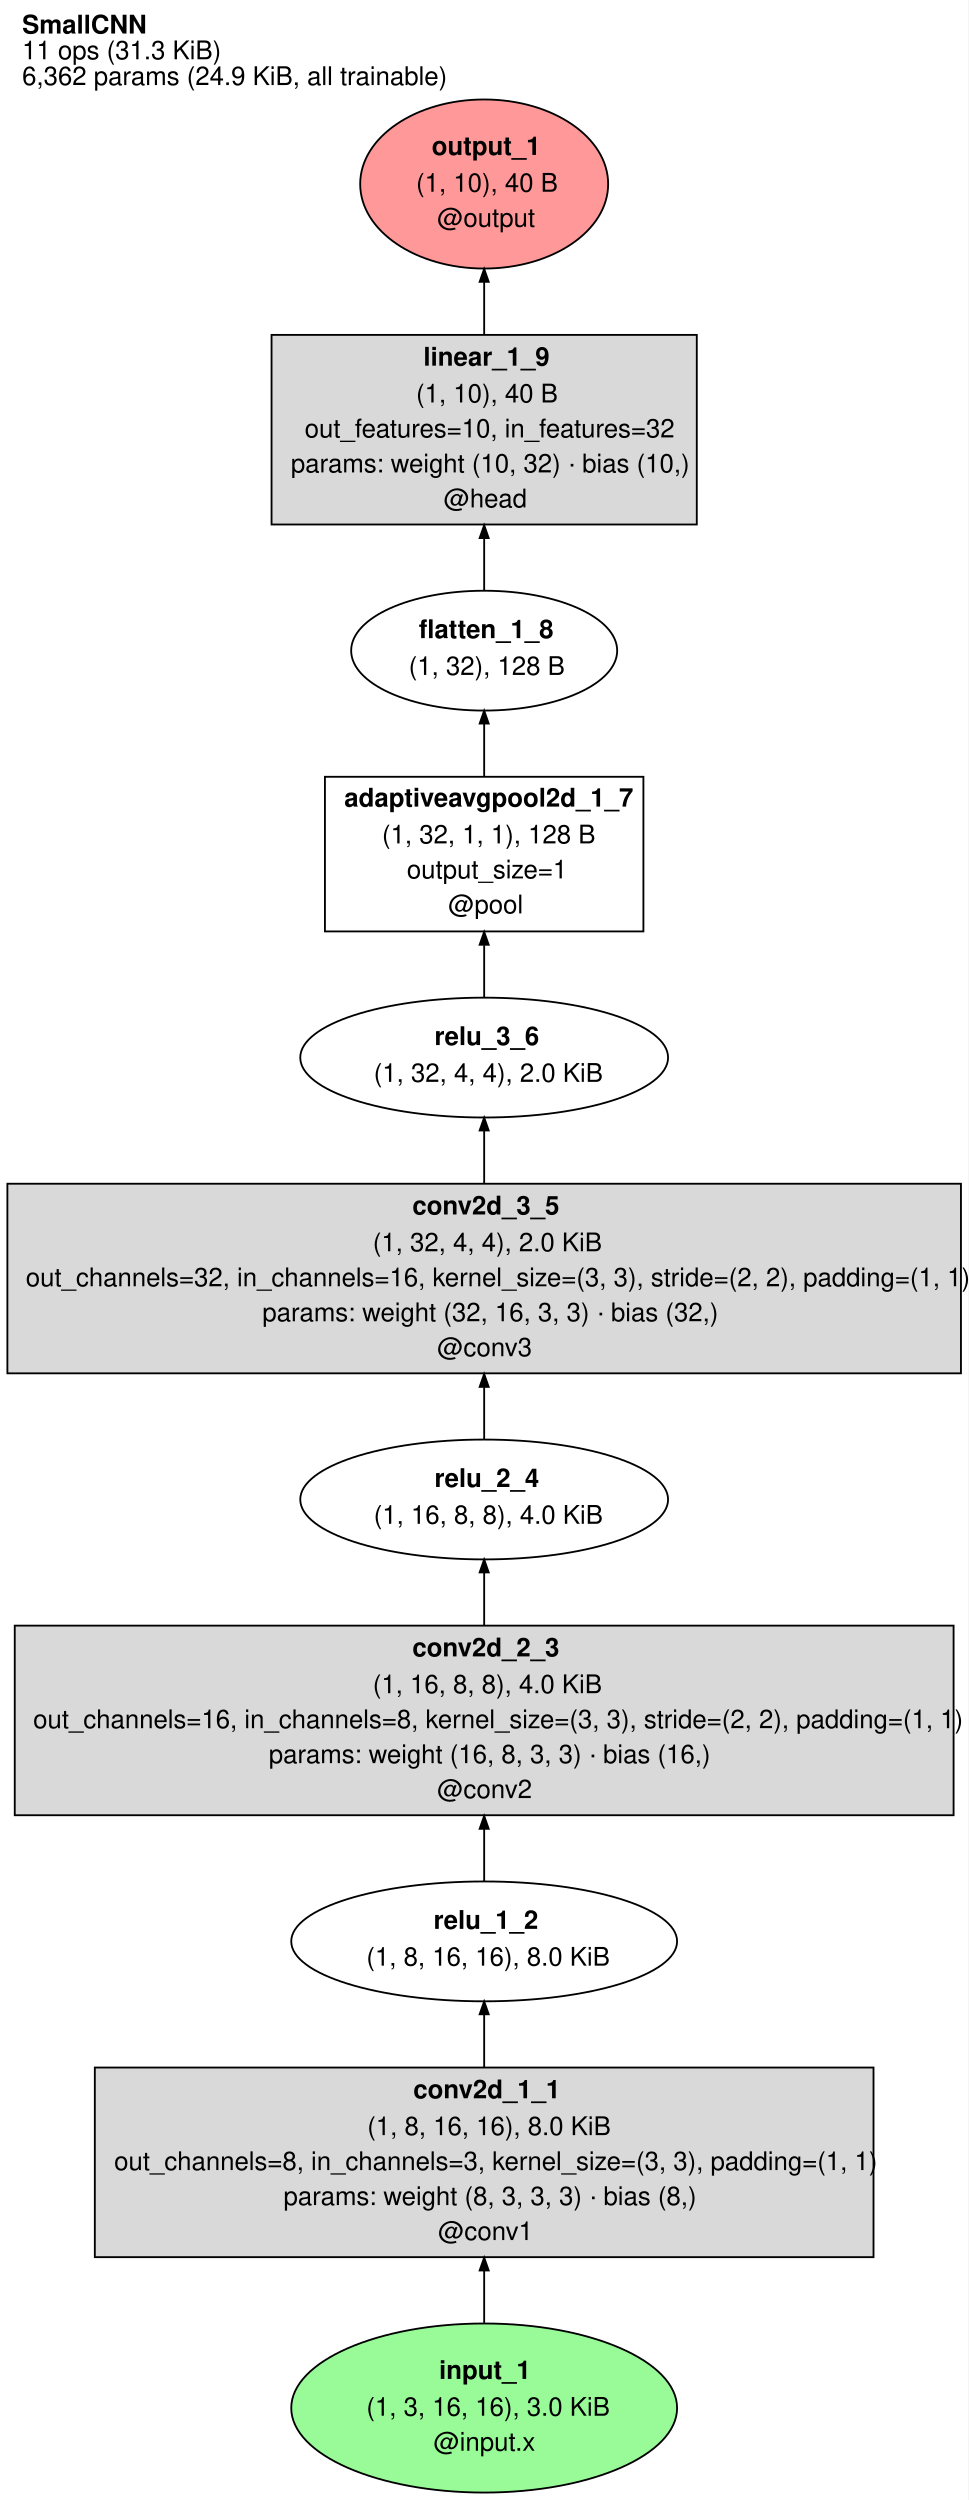
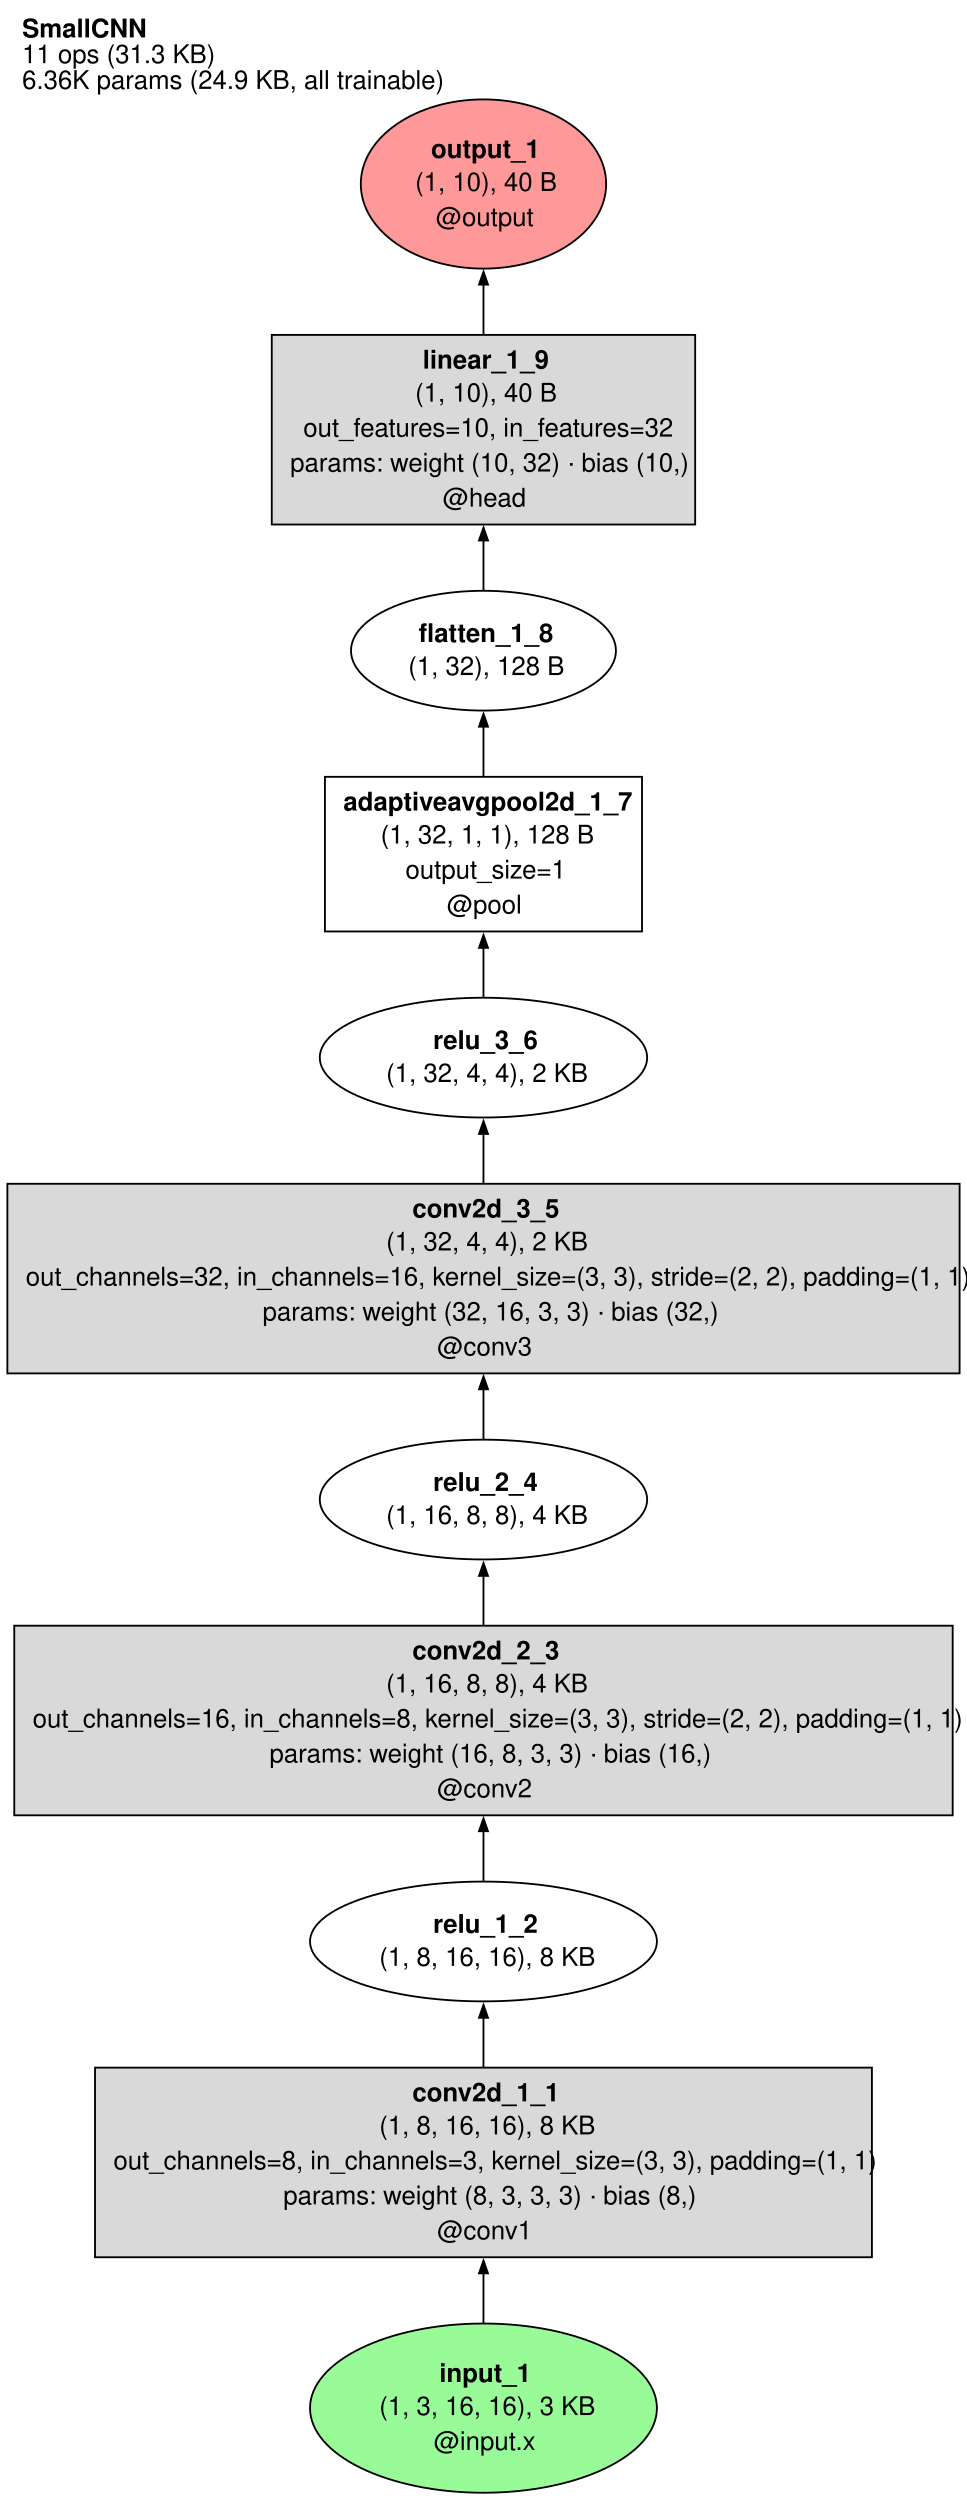
- <svg xmlns="http://www.w3.org/2000/svg" width="526pt" height="1358pt" viewBox="0.00 0.00 526.00 1358.06">
+ <svg xmlns="http://www.w3.org/2000/svg" width="525pt" height="1358pt" viewBox="0.00 0.00 525.00 1358.00">
  <g id="graph0" class="graph" transform="scale(1 1) rotate(0) translate(4 1354.06)">
-     <polygon fill="white" stroke="transparent" points="-4,4 -4,-1354.06 522,-1354.06 522,4 -4,4" />
-     <text text-anchor="start" x="8" y="-1335.86" font-family="Helvetica,sans-Serif" font-weight="bold" font-size="14.00">SmallCNN</text>
-     <text text-anchor="start" x="8" y="-1321.86" font-family="Helvetica,sans-Serif" font-size="14.00">11 ops (31.3 KiB)</text>
-     <text text-anchor="start" x="8" y="-1307.86" font-family="Helvetica,sans-Serif" font-size="14.00">6,362 params (24.9 KiB, all trainable)</text>
+     <polygon fill="white" stroke="none" points="-4,4 -4,-1354.06 521.25,-1354.06 521.25,4 -4,4" />
+     <text xml:space="preserve" text-anchor="start" x="8" y="-1333.76" font-family="Helvetica,sans-Serif" font-weight="bold" font-size="14.00">SmallCNN</text>
+     <text xml:space="preserve" text-anchor="start" x="8" y="-1319.76" font-family="Helvetica,sans-Serif" font-size="14.00">11 ops (31.3 KB)</text>
+     <text xml:space="preserve" text-anchor="start" x="8" y="-1305.76" font-family="Helvetica,sans-Serif" font-size="14.00">6.36K params (24.9 KB, all trainable)</text>
    <g id="node1" class="node">
-       <ellipse fill="#98fb98" stroke="black" cx="259" cy="-45.96" rx="104.8" ry="45.92" />
-       <text text-anchor="start" x="234.5" y="-61.76" font-family="Helvetica,sans-Serif" font-weight="bold" font-size="14.00">input_1</text>
-       <text text-anchor="start" x="195" y="-41.76" font-family="Helvetica,sans-Serif" font-size="14.00">(1, 3, 16, 16), 3.0 KiB</text>
-       <text text-anchor="start" x="231.5" y="-22.76" font-family="Helvetica,sans-Serif" font-size="14.00">@input.x</text>
+       <ellipse fill="#98fb98" stroke="black" cx="258.62" cy="-45.96" rx="94.22" ry="45.96" />
+       <text xml:space="preserve" text-anchor="start" x="234.62" y="-60.16" font-family="Helvetica,sans-Serif" font-weight="bold" font-size="14.00">input_1</text>
+       <text xml:space="preserve" text-anchor="start" x="202" y="-42.21" font-family="Helvetica,sans-Serif" font-size="14.00">(1, 3, 16, 16), 3 KB</text>
+       <text xml:space="preserve" text-anchor="start" x="231.62" y="-23.21" font-family="Helvetica,sans-Serif" font-size="14.00">@input.x</text>
    </g>
    <g id="node2" class="node">
-       <polygon fill="#d9d9d9" stroke="black" points="470.5,-230.92 47.5,-230.92 47.5,-127.92 470.5,-127.92 470.5,-230.92" />
-       <text text-anchor="start" x="220.5" y="-214.22" font-family="Helvetica,sans-Serif" font-weight="bold" font-size="14.00">conv2d_1_1</text>
-       <text text-anchor="start" x="195.5" y="-194.22" font-family="Helvetica,sans-Serif" font-size="14.00">(1, 8, 16, 16), 8.0 KiB</text>
-       <text text-anchor="start" x="58" y="-175.22" font-family="Helvetica,sans-Serif" font-size="14.00">out_channels=8, in_channels=3, kernel_size=(3, 3), padding=(1, 1)</text>
-       <text text-anchor="start" x="150" y="-156.22" font-family="Helvetica,sans-Serif" font-size="14.00">params: weight (8, 3, 3, 3) · bias (8,)</text>
-       <text text-anchor="start" x="234" y="-137.22" font-family="Helvetica,sans-Serif" font-size="14.00">@conv1</text>
+       <polygon fill="#d9d9d9" stroke="black" points="469.62,-230.92 47.62,-230.92 47.62,-127.92 469.62,-127.92 469.62,-230.92" />
+       <text xml:space="preserve" text-anchor="start" x="220" y="-212.62" font-family="Helvetica,sans-Serif" font-weight="bold" font-size="14.00">conv2d_1_1</text>
+       <text xml:space="preserve" text-anchor="start" x="202" y="-194.67" font-family="Helvetica,sans-Serif" font-size="14.00">(1, 8, 16, 16), 8 KB</text>
+       <text xml:space="preserve" text-anchor="start" x="57.62" y="-175.67" font-family="Helvetica,sans-Serif" font-size="14.00">out_channels=8, in_channels=3, kernel_size=(3, 3), padding=(1, 1)</text>
+       <text xml:space="preserve" text-anchor="start" x="149.88" y="-156.67" font-family="Helvetica,sans-Serif" font-size="14.00">params: weight (8, 3, 3, 3) · bias (8,)</text>
+       <text xml:space="preserve" text-anchor="start" x="233.5" y="-137.67" font-family="Helvetica,sans-Serif" font-size="14.00">@conv1</text>
    </g>
    <g id="edge1" class="edge">
-       <path fill="none" stroke="black" d="M259,-92.2C259,-101.32 259,-111.02 259,-120.5" />
-       <polygon fill="black" stroke="black" points="256.55,-120.69 259,-127.69 261.45,-120.69 256.55,-120.69" />
+       <path fill="none" stroke="black" d="M258.62,-92.2C258.62,-100.96 258.62,-110.26 258.62,-119.38" />
+       <polygon fill="black" stroke="black" points="256.18,-119.17 258.63,-126.17 261.08,-119.17 256.18,-119.17" />
    </g>
    <g id="node3" class="node">
-       <ellipse fill="white" stroke="black" cx="259" cy="-299.45" rx="104.8" ry="32.55" />
-       <text text-anchor="start" x="231.5" y="-306.25" font-family="Helvetica,sans-Serif" font-weight="bold" font-size="14.00">relu_1_2</text>
-       <text text-anchor="start" x="195" y="-286.25" font-family="Helvetica,sans-Serif" font-size="14.00">(1, 8, 16, 16), 8.0 KiB</text>
+       <ellipse fill="white" stroke="black" cx="258.62" cy="-299.45" rx="94.22" ry="32.53" />
+       <text xml:space="preserve" text-anchor="start" x="231.25" y="-304.15" font-family="Helvetica,sans-Serif" font-weight="bold" font-size="14.00">relu_1_2</text>
+       <text xml:space="preserve" text-anchor="start" x="202" y="-286.2" font-family="Helvetica,sans-Serif" font-size="14.00">(1, 8, 16, 16), 8 KB</text>
    </g>
    <g id="edge2" class="edge">
-       <path fill="none" stroke="black" d="M259,-231.16C259,-240.73 259,-250.59 259,-259.71" />
-       <polygon fill="black" stroke="black" points="256.55,-259.85 259,-266.85 261.45,-259.85 256.55,-259.85" />
+       <path fill="none" stroke="black" d="M258.62,-231.16C258.62,-240.16 258.62,-249.42 258.62,-258.08" />
+       <polygon fill="black" stroke="black" points="256.18,-258 258.63,-265 261.08,-258 256.18,-258" />
    </g>
    <g id="node4" class="node">
-       <polygon fill="#d9d9d9" stroke="black" points="514,-470.98 4,-470.98 4,-367.98 514,-367.98 514,-470.98" />
-       <text text-anchor="start" x="220" y="-454.28" font-family="Helvetica,sans-Serif" font-weight="bold" font-size="14.00">conv2d_2_3</text>
-       <text text-anchor="start" x="198.5" y="-434.28" font-family="Helvetica,sans-Serif" font-size="14.00">(1, 16, 8, 8), 4.0 KiB</text>
-       <text text-anchor="start" x="14" y="-415.28" font-family="Helvetica,sans-Serif" font-size="14.00">out_channels=16, in_channels=8, kernel_size=(3, 3), stride=(2, 2), padding=(1, 1)</text>
-       <text text-anchor="start" x="142" y="-396.28" font-family="Helvetica,sans-Serif" font-size="14.00">params: weight (16, 8, 3, 3) · bias (16,)</text>
-       <text text-anchor="start" x="233.5" y="-377.28" font-family="Helvetica,sans-Serif" font-size="14.00">@conv2</text>
+       <polygon fill="#d9d9d9" stroke="black" points="513.5,-470.98 3.75,-470.98 3.75,-367.98 513.5,-367.98 513.5,-470.98" />
+       <text xml:space="preserve" text-anchor="start" x="220" y="-452.68" font-family="Helvetica,sans-Serif" font-weight="bold" font-size="14.00">conv2d_2_3</text>
+       <text xml:space="preserve" text-anchor="start" x="205.75" y="-434.73" font-family="Helvetica,sans-Serif" font-size="14.00">(1, 16, 8, 8), 4 KB</text>
+       <text xml:space="preserve" text-anchor="start" x="13.75" y="-415.73" font-family="Helvetica,sans-Serif" font-size="14.00">out_channels=16, in_channels=8, kernel_size=(3, 3), stride=(2, 2), padding=(1, 1)</text>
+       <text xml:space="preserve" text-anchor="start" x="142.38" y="-396.73" font-family="Helvetica,sans-Serif" font-size="14.00">params: weight (16, 8, 3, 3) · bias (16,)</text>
+       <text xml:space="preserve" text-anchor="start" x="233.5" y="-377.73" font-family="Helvetica,sans-Serif" font-size="14.00">@conv2</text>
    </g>
    <g id="edge3" class="edge">
-       <path fill="none" stroke="black" d="M259,-332.08C259,-340.87 259,-350.7 259,-360.5" />
-       <polygon fill="black" stroke="black" points="256.55,-360.61 259,-367.61 261.45,-360.61 256.55,-360.61" />
+       <path fill="none" stroke="black" d="M258.62,-332.39C258.62,-340.75 258.62,-350.04 258.62,-359.34" />
+       <polygon fill="black" stroke="black" points="256.18,-359.33 258.63,-366.33 261.08,-359.33 256.18,-359.33" />
    </g>
    <g id="node5" class="node">
-       <ellipse fill="white" stroke="black" cx="259" cy="-539.5" rx="99.9" ry="32.55" />
-       <text text-anchor="start" x="232" y="-546.3" font-family="Helvetica,sans-Serif" font-weight="bold" font-size="14.00">relu_2_4</text>
-       <text text-anchor="start" x="199" y="-526.3" font-family="Helvetica,sans-Serif" font-size="14.00">(1, 16, 8, 8), 4.0 KiB</text>
+       <ellipse fill="white" stroke="black" cx="258.62" cy="-539.5" rx="88.92" ry="32.53" />
+       <text xml:space="preserve" text-anchor="start" x="231.25" y="-544.2" font-family="Helvetica,sans-Serif" font-weight="bold" font-size="14.00">relu_2_4</text>
+       <text xml:space="preserve" text-anchor="start" x="205.75" y="-526.25" font-family="Helvetica,sans-Serif" font-size="14.00">(1, 16, 8, 8), 4 KB</text>
    </g>
    <g id="edge4" class="edge">
-       <path fill="none" stroke="black" d="M259,-471.22C259,-480.78 259,-490.64 259,-499.76" />
-       <polygon fill="black" stroke="black" points="256.55,-499.9 259,-506.9 261.45,-499.9 256.55,-499.9" />
+       <path fill="none" stroke="black" d="M258.62,-471.22C258.62,-480.21 258.62,-489.47 258.62,-498.13" />
+       <polygon fill="black" stroke="black" points="256.18,-498.05 258.63,-505.05 261.08,-498.05 256.18,-498.05" />
    </g>
    <g id="node6" class="node">
-       <polygon fill="#d9d9d9" stroke="black" points="518,-711.03 0,-711.03 0,-608.03 518,-608.03 518,-711.03" />
-       <text text-anchor="start" x="220" y="-694.33" font-family="Helvetica,sans-Serif" font-weight="bold" font-size="14.00">conv2d_3_5</text>
-       <text text-anchor="start" x="198.5" y="-674.33" font-family="Helvetica,sans-Serif" font-size="14.00">(1, 32, 4, 4), 2.0 KiB</text>
-       <text text-anchor="start" x="10" y="-655.33" font-family="Helvetica,sans-Serif" font-size="14.00">out_channels=32, in_channels=16, kernel_size=(3, 3), stride=(2, 2), padding=(1, 1)</text>
-       <text text-anchor="start" x="138.5" y="-636.33" font-family="Helvetica,sans-Serif" font-size="14.00">params: weight (32, 16, 3, 3) · bias (32,)</text>
-       <text text-anchor="start" x="233.5" y="-617.33" font-family="Helvetica,sans-Serif" font-size="14.00">@conv3</text>
+       <polygon fill="#d9d9d9" stroke="black" points="517.25,-711.03 0,-711.03 0,-608.03 517.25,-608.03 517.25,-711.03" />
+       <text xml:space="preserve" text-anchor="start" x="220" y="-692.73" font-family="Helvetica,sans-Serif" font-weight="bold" font-size="14.00">conv2d_3_5</text>
+       <text xml:space="preserve" text-anchor="start" x="205.75" y="-674.78" font-family="Helvetica,sans-Serif" font-size="14.00">(1, 32, 4, 4), 2 KB</text>
+       <text xml:space="preserve" text-anchor="start" x="10" y="-655.78" font-family="Helvetica,sans-Serif" font-size="14.00">out_channels=32, in_channels=16, kernel_size=(3, 3), stride=(2, 2), padding=(1, 1)</text>
+       <text xml:space="preserve" text-anchor="start" x="138.62" y="-636.78" font-family="Helvetica,sans-Serif" font-size="14.00">params: weight (32, 16, 3, 3) · bias (32,)</text>
+       <text xml:space="preserve" text-anchor="start" x="233.5" y="-617.78" font-family="Helvetica,sans-Serif" font-size="14.00">@conv3</text>
    </g>
    <g id="edge5" class="edge">
-       <path fill="none" stroke="black" d="M259,-572.13C259,-580.93 259,-590.76 259,-600.55" />
-       <polygon fill="black" stroke="black" points="256.55,-600.66 259,-607.66 261.45,-600.66 256.55,-600.66" />
+       <path fill="none" stroke="black" d="M258.62,-572.44C258.62,-580.81 258.62,-590.1 258.62,-599.39" />
+       <polygon fill="black" stroke="black" points="256.18,-599.39 258.63,-606.39 261.08,-599.39 256.18,-599.39" />
    </g>
    <g id="node7" class="node">
-       <ellipse fill="white" stroke="black" cx="259" cy="-779.56" rx="99.9" ry="32.55" />
-       <text text-anchor="start" x="232" y="-786.36" font-family="Helvetica,sans-Serif" font-weight="bold" font-size="14.00">relu_3_6</text>
-       <text text-anchor="start" x="199" y="-766.36" font-family="Helvetica,sans-Serif" font-size="14.00">(1, 32, 4, 4), 2.0 KiB</text>
+       <ellipse fill="white" stroke="black" cx="258.62" cy="-779.56" rx="88.92" ry="32.53" />
+       <text xml:space="preserve" text-anchor="start" x="231.25" y="-784.26" font-family="Helvetica,sans-Serif" font-weight="bold" font-size="14.00">relu_3_6</text>
+       <text xml:space="preserve" text-anchor="start" x="205.75" y="-766.31" font-family="Helvetica,sans-Serif" font-size="14.00">(1, 32, 4, 4), 2 KB</text>
    </g>
    <g id="edge6" class="edge">
-       <path fill="none" stroke="black" d="M259,-711.27C259,-720.83 259,-730.69 259,-739.82" />
-       <polygon fill="black" stroke="black" points="256.55,-739.96 259,-746.96 261.45,-739.96 256.55,-739.96" />
+       <path fill="none" stroke="black" d="M258.62,-711.27C258.62,-720.27 258.62,-729.53 258.62,-738.19" />
+       <polygon fill="black" stroke="black" points="256.18,-738.11 258.63,-745.11 261.08,-738.11 256.18,-738.11" />
    </g>
    <g id="node8" class="node">
-       <polygon fill="white" stroke="black" points="345.5,-932.09 172.5,-932.09 172.5,-848.09 345.5,-848.09 345.5,-932.09" />
-       <text text-anchor="start" x="183" y="-915.89" font-family="Helvetica,sans-Serif" font-weight="bold" font-size="14.00">adaptiveavgpool2d_1_7</text>
-       <text text-anchor="start" x="203.5" y="-895.89" font-family="Helvetica,sans-Serif" font-size="14.00">(1, 32, 1, 1), 128 B</text>
-       <text text-anchor="start" x="217" y="-876.89" font-family="Helvetica,sans-Serif" font-size="14.00">output_size=1</text>
-       <text text-anchor="start" x="239.5" y="-857.89" font-family="Helvetica,sans-Serif" font-size="14.00">@pool</text>
+       <polygon fill="white" stroke="black" points="344.75,-932.09 172.5,-932.09 172.5,-848.09 344.75,-848.09 344.75,-932.09" />
+       <text xml:space="preserve" text-anchor="start" x="182.5" y="-913.79" font-family="Helvetica,sans-Serif" font-weight="bold" font-size="14.00">adaptiveavgpool2d_1_7</text>
+       <text xml:space="preserve" text-anchor="start" x="202.75" y="-895.84" font-family="Helvetica,sans-Serif" font-size="14.00">(1, 32, 1, 1), 128 B</text>
+       <text xml:space="preserve" text-anchor="start" x="216.25" y="-876.84" font-family="Helvetica,sans-Serif" font-size="14.00">output_size=1</text>
+       <text xml:space="preserve" text-anchor="start" x="238.75" y="-857.84" font-family="Helvetica,sans-Serif" font-size="14.00">@pool</text>
    </g>
    <g id="edge7" class="edge">
-       <path fill="none" stroke="black" d="M259,-812.24C259,-821.12 259,-830.97 259,-840.58" />
-       <polygon fill="black" stroke="black" points="256.55,-840.86 259,-847.86 261.45,-840.86 256.55,-840.86" />
+       <path fill="none" stroke="black" d="M258.62,-812.53C258.62,-820.96 258.62,-830.25 258.62,-839.37" />
+       <polygon fill="black" stroke="black" points="256.18,-839.16 258.63,-846.16 261.08,-839.16 256.18,-839.16" />
    </g>
    <g id="node9" class="node">
-       <ellipse fill="white" stroke="black" cx="259" cy="-1000.61" rx="72.25" ry="32.55" />
-       <text text-anchor="start" x="223.5" y="-1007.41" font-family="Helvetica,sans-Serif" font-weight="bold" font-size="14.00">flatten_1_8</text>
-       <text text-anchor="start" x="218" y="-987.41" font-family="Helvetica,sans-Serif" font-size="14.00">(1, 32), 128 B</text>
+       <ellipse fill="white" stroke="black" cx="258.62" cy="-1000.61" rx="71.95" ry="32.53" />
+       <text xml:space="preserve" text-anchor="start" x="223.38" y="-1005.31" font-family="Helvetica,sans-Serif" font-weight="bold" font-size="14.00">flatten_1_8</text>
+       <text xml:space="preserve" text-anchor="start" x="217.75" y="-987.36" font-family="Helvetica,sans-Serif" font-size="14.00">(1, 32), 128 B</text>
    </g>
    <g id="edge8" class="edge">
-       <path fill="none" stroke="black" d="M259,-932.11C259,-941.59 259,-951.63 259,-960.99" />
-       <polygon fill="black" stroke="black" points="256.55,-961 259,-968 261.45,-961 256.55,-961" />
+       <path fill="none" stroke="black" d="M258.62,-932.42C258.62,-941.32 258.62,-950.71 258.62,-959.56" />
+       <polygon fill="black" stroke="black" points="256.18,-959.33 258.63,-966.33 261.08,-959.33 256.18,-959.33" />
    </g>
    <g id="node10" class="node">
-       <polygon fill="#d9d9d9" stroke="black" points="374.5,-1172.14 143.5,-1172.14 143.5,-1069.14 374.5,-1069.14 374.5,-1172.14" />
-       <text text-anchor="start" x="226" y="-1155.44" font-family="Helvetica,sans-Serif" font-weight="bold" font-size="14.00">linear_1_9</text>
-       <text text-anchor="start" x="222" y="-1135.44" font-family="Helvetica,sans-Serif" font-size="14.00">(1, 10), 40 B</text>
-       <text text-anchor="start" x="161.5" y="-1116.44" font-family="Helvetica,sans-Serif" font-size="14.00">out_features=10, in_features=32</text>
-       <text text-anchor="start" x="154" y="-1097.44" font-family="Helvetica,sans-Serif" font-size="14.00">params: weight (10, 32) · bias (10,)</text>
-       <text text-anchor="start" x="237" y="-1078.44" font-family="Helvetica,sans-Serif" font-size="14.00">@head</text>
+       <polygon fill="#d9d9d9" stroke="black" points="373.62,-1172.14 143.62,-1172.14 143.62,-1069.14 373.62,-1069.14 373.62,-1172.14" />
+       <text xml:space="preserve" text-anchor="start" x="225.62" y="-1153.84" font-family="Helvetica,sans-Serif" font-weight="bold" font-size="14.00">linear_1_9</text>
+       <text xml:space="preserve" text-anchor="start" x="221.5" y="-1135.89" font-family="Helvetica,sans-Serif" font-size="14.00">(1, 10), 40 B</text>
+       <text xml:space="preserve" text-anchor="start" x="160.75" y="-1116.89" font-family="Helvetica,sans-Serif" font-size="14.00">out_features=10, in_features=32</text>
+       <text xml:space="preserve" text-anchor="start" x="153.62" y="-1097.89" font-family="Helvetica,sans-Serif" font-size="14.00">params: weight (10, 32) · bias (10,)</text>
+       <text xml:space="preserve" text-anchor="start" x="236.5" y="-1078.89" font-family="Helvetica,sans-Serif" font-size="14.00">@head</text>
    </g>
    <g id="edge9" class="edge">
-       <path fill="none" stroke="black" d="M259,-1033.24C259,-1042.03 259,-1051.87 259,-1061.66" />
-       <polygon fill="black" stroke="black" points="256.55,-1061.77 259,-1068.77 261.45,-1061.77 256.55,-1061.77" />
+       <path fill="none" stroke="black" d="M258.62,-1033.55C258.62,-1041.92 258.62,-1051.2 258.62,-1060.5" />
+       <polygon fill="black" stroke="black" points="256.18,-1060.49 258.63,-1067.49 261.08,-1060.49 256.18,-1060.49" />
    </g>
    <g id="node11" class="node">
-       <ellipse fill="#ff9999" stroke="black" cx="259" cy="-1254.1" rx="67.35" ry="45.92" />
-       <text text-anchor="start" x="230.5" y="-1269.9" font-family="Helvetica,sans-Serif" font-weight="bold" font-size="14.00">output_1</text>
-       <text text-anchor="start" x="222" y="-1249.9" font-family="Helvetica,sans-Serif" font-size="14.00">(1, 10), 40 B</text>
-       <text text-anchor="start" x="233.5" y="-1230.9" font-family="Helvetica,sans-Serif" font-size="14.00">@output</text>
+       <ellipse fill="#ff9999" stroke="black" cx="258.62" cy="-1254.1" rx="66.64" ry="45.96" />
+       <text xml:space="preserve" text-anchor="start" x="230.12" y="-1268.3" font-family="Helvetica,sans-Serif" font-weight="bold" font-size="14.00">output_1</text>
+       <text xml:space="preserve" text-anchor="start" x="221.5" y="-1250.35" font-family="Helvetica,sans-Serif" font-size="14.00">(1, 10), 40 B</text>
+       <text xml:space="preserve" text-anchor="start" x="232.75" y="-1231.35" font-family="Helvetica,sans-Serif" font-size="14.00">@output</text>
    </g>
    <g id="edge10" class="edge">
-       <path fill="none" stroke="black" d="M259,-1172.47C259,-1181.79 259,-1191.54 259,-1200.91" />
-       <polygon fill="black" stroke="black" points="256.55,-1200.98 259,-1207.98 261.45,-1200.98 256.55,-1200.98" />
+       <path fill="none" stroke="black" d="M258.62,-1172.47C258.62,-1181.34 258.62,-1190.59 258.62,-1199.53" />
+       <polygon fill="black" stroke="black" points="256.18,-1199.47 258.63,-1206.47 261.08,-1199.47 256.18,-1199.47" />
    </g>
  </g>
</svg>
